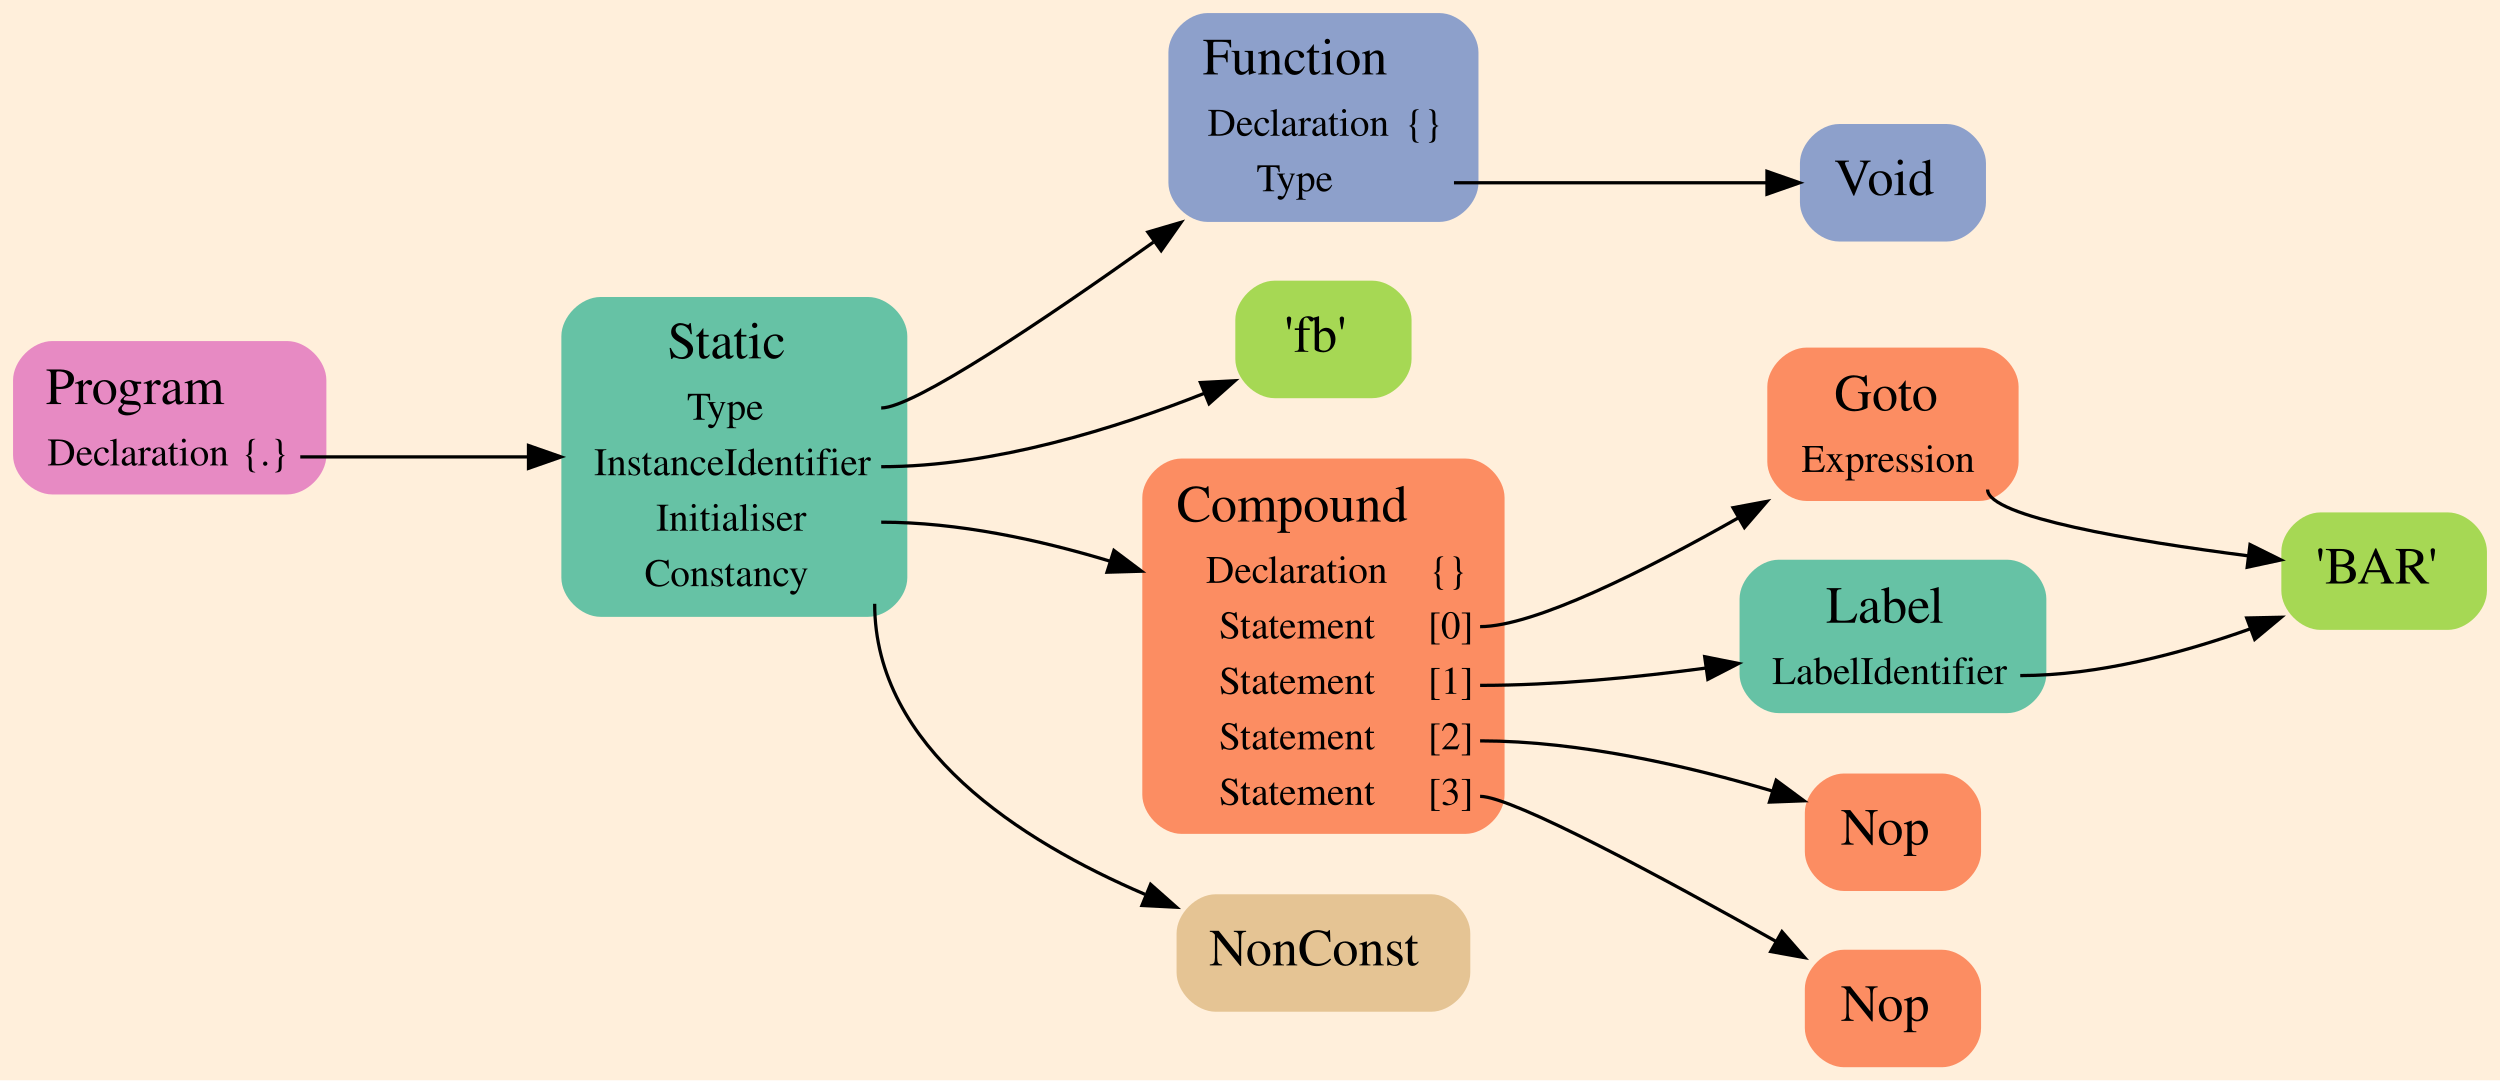
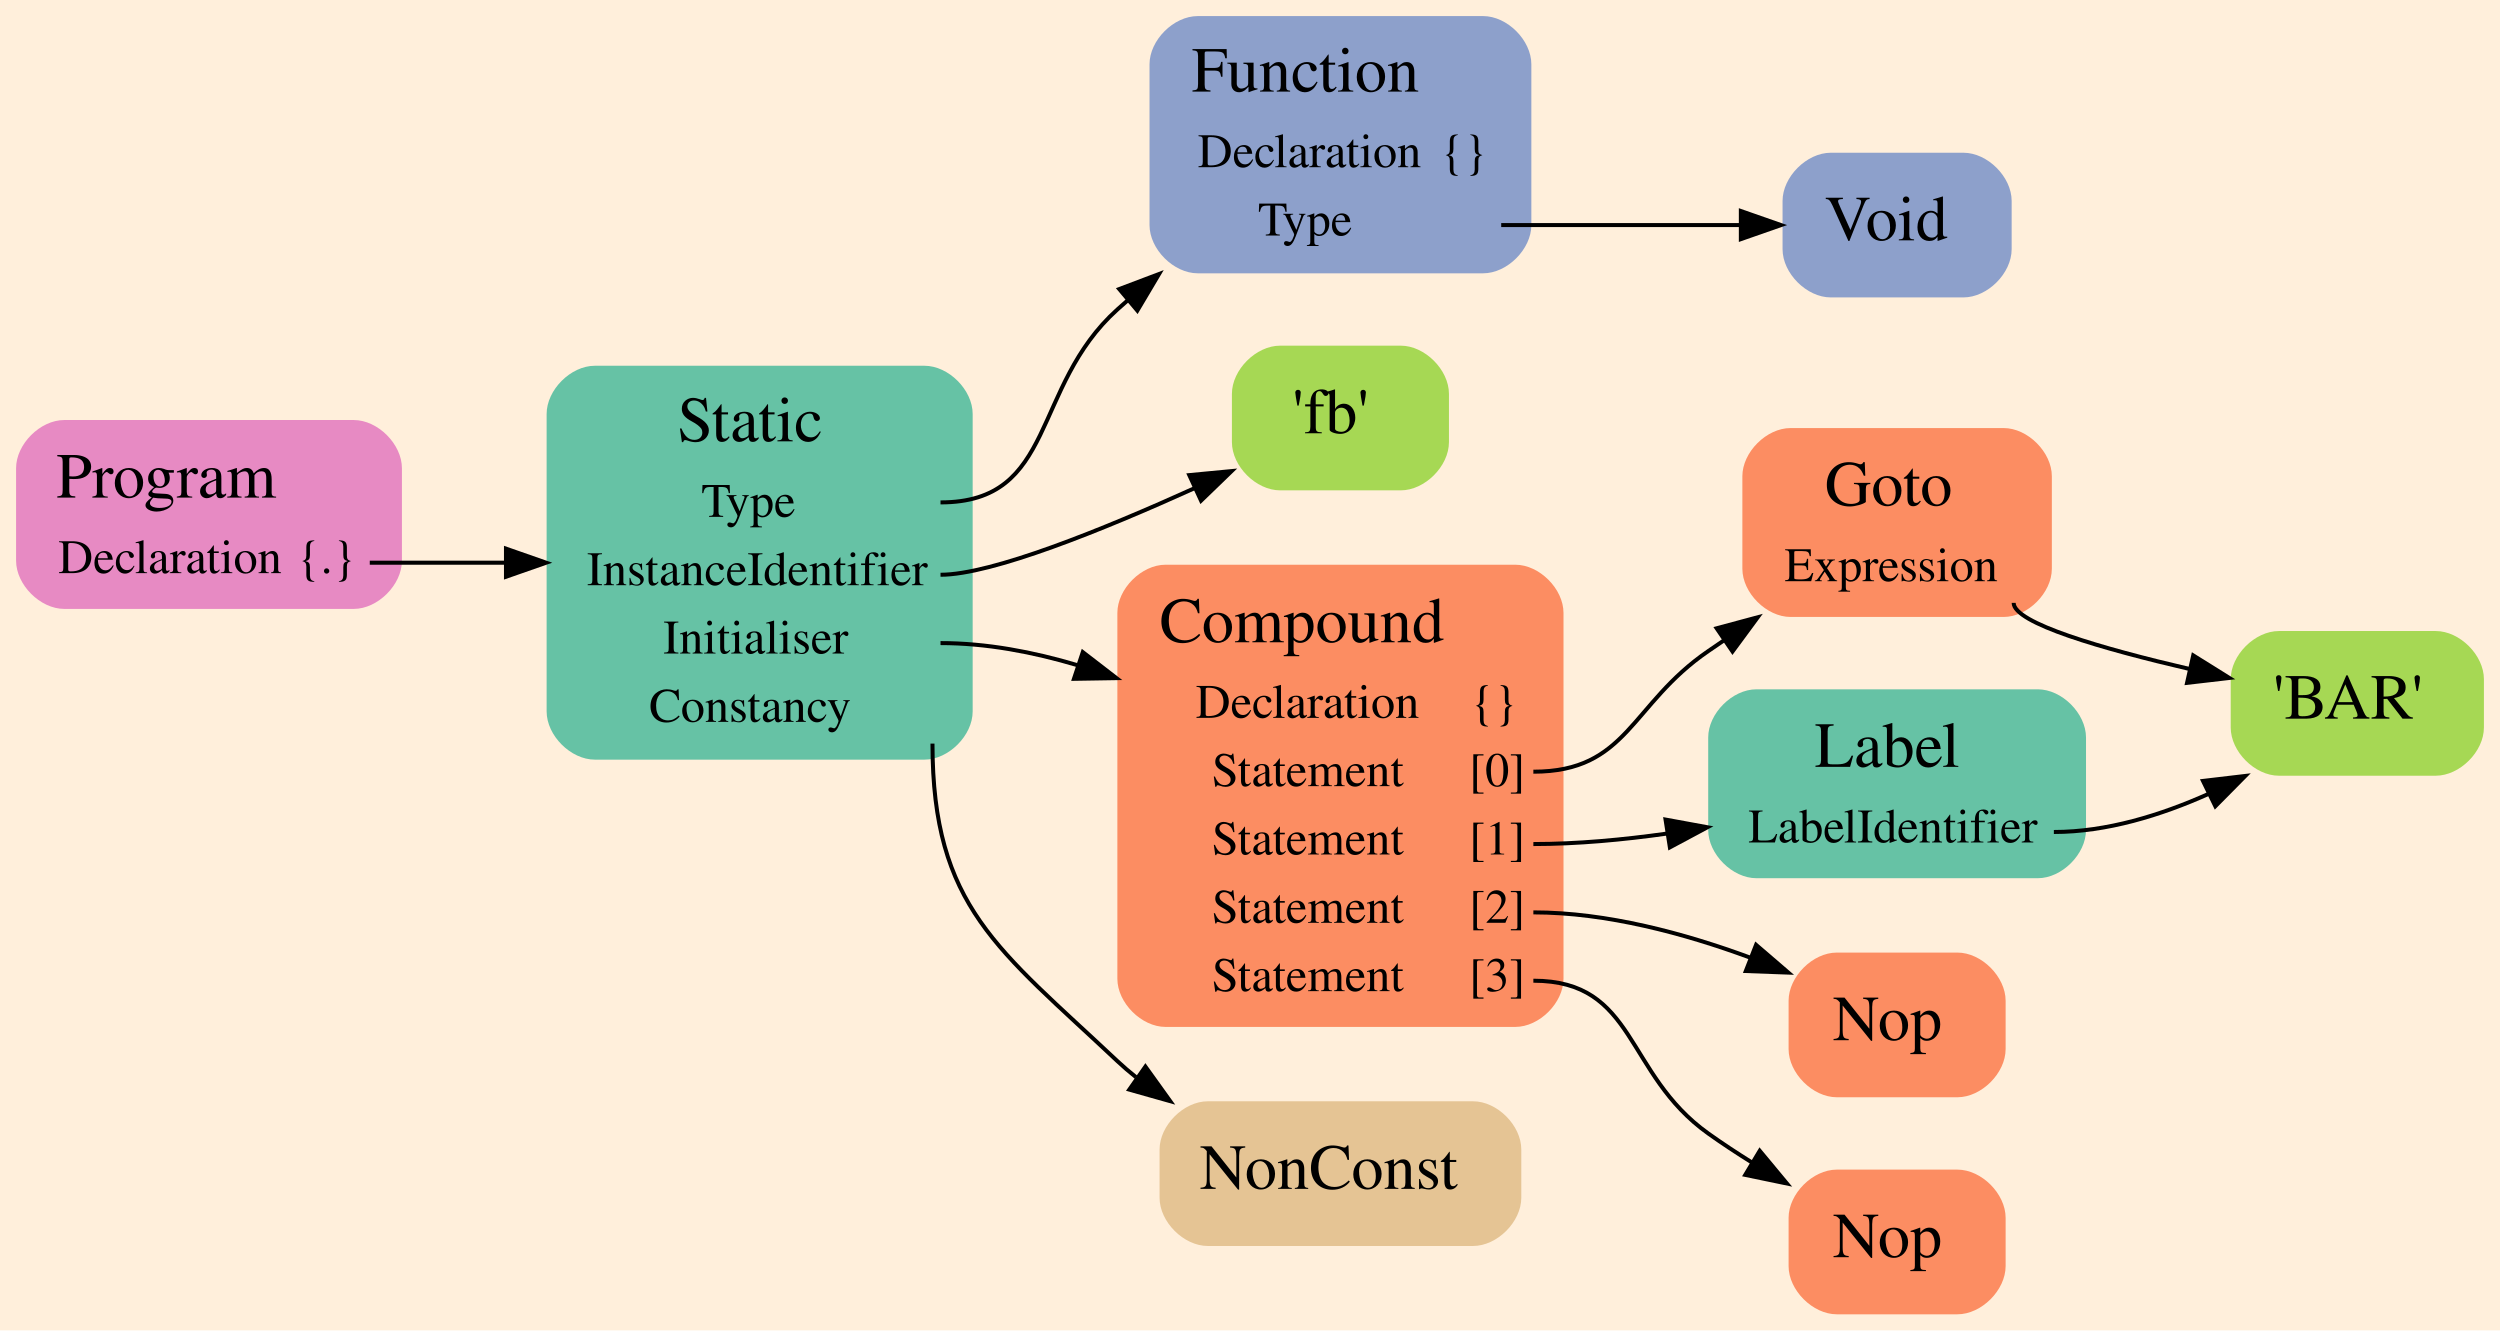
- <svg xmlns="http://www.w3.org/2000/svg" width="766pt" height="331pt" viewBox="0.00 0.00 766.00 331.00">
+ <svg xmlns="http://www.w3.org/2000/svg" width="622pt" height="331pt" viewBox="0.00 0.00 622.00 331.00">
  <g id="graph0" class="graph" transform="scale(1 1) rotate(0) translate(4 327)">
-     <polygon fill="#ffefdb" stroke="transparent" points="-4,4 -4,-327 762,-327 762,4 -4,4" />
+     <polygon fill="#ffefdb" stroke="transparent" points="-4,4 -4,-327 618,-327 618,4 -4,4" />
    <g id="node1" class="node">
      <path fill="#e78ac3" stroke="transparent" d="M84,-222.5C84,-222.5 12,-222.5 12,-222.5 6,-222.5 0,-216.5 0,-210.5 0,-210.5 0,-187.5 0,-187.5 0,-181.5 6,-175.5 12,-175.5 12,-175.5 84,-175.5 84,-175.5 90,-175.5 96,-181.5 96,-187.5 96,-187.5 96,-210.5 96,-210.5 96,-216.5 90,-222.5 84,-222.5" />
      <text text-anchor="start" x="10" y="-203.2" font-family="Times,serif" font-size="16.00" fill="#000000">Program</text>
      <text text-anchor="start" x="10.5" y="-184.4" font-family="Times,serif" font-size="12.00" fill="#000000">Declaration</text>
      <text text-anchor="start" x="70" y="-184.4" font-family="Times,serif" font-size="12.00" fill="#000000">{.}</text>
    </g>
    <g id="node2" class="node">
-       <path fill="#66c2a5" stroke="transparent" d="M262,-236C262,-236 180,-236 180,-236 174,-236 168,-230 168,-224 168,-224 168,-150 168,-150 168,-144 174,-138 180,-138 180,-138 262,-138 262,-138 268,-138 274,-144 274,-150 274,-150 274,-224 274,-224 274,-230 268,-236 262,-236" />
-       <text text-anchor="start" x="200.5" y="-217.2" font-family="Times,serif" font-size="16.00" fill="#000000">Static</text>
-       <text text-anchor="start" x="206.5" y="-198.4" font-family="Times,serif" font-size="12.00" fill="#000000">Type</text>
-       <text text-anchor="start" x="178" y="-181.4" font-family="Times,serif" font-size="12.00" fill="#000000">InstanceIdentifier</text>
-       <text text-anchor="start" x="197" y="-164.4" font-family="Times,serif" font-size="12.00" fill="#000000">Initialiser</text>
-       <text text-anchor="start" x="193.5" y="-147.4" font-family="Times,serif" font-size="12.00" fill="#000000">Constancy</text>
+       <path fill="#66c2a5" stroke="transparent" d="M226,-236C226,-236 144,-236 144,-236 138,-236 132,-230 132,-224 132,-224 132,-150 132,-150 132,-144 138,-138 144,-138 144,-138 226,-138 226,-138 232,-138 238,-144 238,-150 238,-150 238,-224 238,-224 238,-230 232,-236 226,-236" />
+       <text text-anchor="start" x="164.5" y="-217.2" font-family="Times,serif" font-size="16.00" fill="#000000">Static</text>
+       <text text-anchor="start" x="170.5" y="-198.4" font-family="Times,serif" font-size="12.00" fill="#000000">Type</text>
+       <text text-anchor="start" x="142" y="-181.4" font-family="Times,serif" font-size="12.00" fill="#000000">InstanceIdentifier</text>
+       <text text-anchor="start" x="161" y="-164.4" font-family="Times,serif" font-size="12.00" fill="#000000">Initialiser</text>
+       <text text-anchor="start" x="157.5" y="-147.4" font-family="Times,serif" font-size="12.00" fill="#000000">Constancy</text>
    </g>
    <g id="edge1" class="edge">
-       <path fill="none" stroke="#000000" d="M88,-187C110.724,-187 135.632,-187 157.687,-187" />
-       <polygon fill="#000000" stroke="#000000" points="157.93,-190.5 167.93,-187 157.93,-183.5 157.93,-190.5" />
+       <path fill="none" stroke="#000000" d="M88,-187C98.895,-187 110.478,-187 121.706,-187" />
+       <polygon fill="#000000" stroke="#000000" points="121.887,-190.5 131.887,-187 121.887,-183.5 121.887,-190.5" />
    </g>
    <g id="node3" class="node">
-       <path fill="#8da0cb" stroke="transparent" d="M437,-323C437,-323 366,-323 366,-323 360,-323 354,-317 354,-311 354,-311 354,-271 354,-271 354,-265 360,-259 366,-259 366,-259 437,-259 437,-259 443,-259 449,-265 449,-271 449,-271 449,-311 449,-311 449,-317 443,-323 437,-323" />
-       <text text-anchor="start" x="364.5" y="-304.2" font-family="Times,serif" font-size="16.00" fill="#000000">Function</text>
-       <text text-anchor="start" x="366" y="-285.4" font-family="Times,serif" font-size="12.00" fill="#000000">Declaration</text>
-       <text text-anchor="start" x="426.5" y="-285.4" font-family="Times,serif" font-size="12.00" fill="#000000">{}</text>
-       <text text-anchor="start" x="381" y="-268.4" font-family="Times,serif" font-size="12.00" fill="#000000">Type</text>
+       <path fill="#8da0cb" stroke="transparent" d="M365,-323C365,-323 294,-323 294,-323 288,-323 282,-317 282,-311 282,-311 282,-271 282,-271 282,-265 288,-259 294,-259 294,-259 365,-259 365,-259 371,-259 377,-265 377,-271 377,-271 377,-311 377,-311 377,-317 371,-323 365,-323" />
+       <text text-anchor="start" x="292.5" y="-304.2" font-family="Times,serif" font-size="16.00" fill="#000000">Function</text>
+       <text text-anchor="start" x="294" y="-285.4" font-family="Times,serif" font-size="12.00" fill="#000000">Declaration</text>
+       <text text-anchor="start" x="354.5" y="-285.4" font-family="Times,serif" font-size="12.00" fill="#000000">{}</text>
+       <text text-anchor="start" x="309" y="-268.4" font-family="Times,serif" font-size="12.00" fill="#000000">Type</text>
    </g>
    <g id="edge2" class="edge">
-       <path fill="none" stroke="#000000" d="M266,-202C275.86,-202 315.522,-228.665 349.408,-252.804" />
-       <polygon fill="#000000" stroke="#000000" points="347.709,-255.892 357.877,-258.869 351.784,-250.201 347.709,-255.892" />
+       <path fill="none" stroke="#000000" d="M230,-202C258.94,-202 252.484,-230.646 274,-250 274.824,-250.741 275.661,-251.482 276.508,-252.222" />
+       <polygon fill="#000000" stroke="#000000" points="274.469,-255.08 284.378,-258.83 278.97,-249.719 274.469,-255.08" />
    </g>
    <g id="node5" class="node">
-       <path fill="#a6d854" stroke="transparent" d="M416.5,-241C416.5,-241 386.5,-241 386.5,-241 380.5,-241 374.5,-235 374.5,-229 374.5,-229 374.5,-217 374.5,-217 374.5,-211 380.5,-205 386.5,-205 386.5,-205 416.5,-205 416.5,-205 422.5,-205 428.5,-211 428.5,-217 428.5,-217 428.5,-229 428.5,-229 428.5,-235 422.5,-241 416.5,-241" />
-       <text text-anchor="start" x="389.5" y="-219.2" font-family="Times,serif" font-size="16.00" fill="#000000">'fb'</text>
+       <path fill="#a6d854" stroke="transparent" d="M344.5,-241C344.5,-241 314.5,-241 314.5,-241 308.5,-241 302.5,-235 302.5,-229 302.5,-229 302.5,-217 302.5,-217 302.5,-211 308.5,-205 314.5,-205 314.5,-205 344.5,-205 344.5,-205 350.5,-205 356.5,-211 356.5,-217 356.5,-217 356.5,-229 356.5,-229 356.5,-235 350.5,-241 344.5,-241" />
+       <text text-anchor="start" x="317.5" y="-219.2" font-family="Times,serif" font-size="16.00" fill="#000000">'fb'</text>
    </g>
    <g id="edge3" class="edge">
-       <path fill="none" stroke="#000000" d="M266,-184C300.556,-184 338.203,-195.859 365.025,-206.498" />
-       <polygon fill="#000000" stroke="#000000" points="363.811,-209.782 374.391,-210.338 366.466,-203.306 363.811,-209.782" />
+       <path fill="none" stroke="#000000" d="M230,-184C242.72,-184 270.356,-195.187 293.282,-205.578" />
+       <polygon fill="#000000" stroke="#000000" points="291.892,-208.791 302.439,-209.796 294.82,-202.433 291.892,-208.791" />
    </g>
    <g id="node6" class="node">
-       <path fill="#fc8d62" stroke="transparent" d="M445,-186.5C445,-186.5 358,-186.5 358,-186.5 352,-186.5 346,-180.5 346,-174.5 346,-174.5 346,-83.5 346,-83.5 346,-77.5 352,-71.5 358,-71.5 358,-71.5 445,-71.5 445,-71.5 451,-71.5 457,-77.5 457,-83.5 457,-83.5 457,-174.5 457,-174.5 457,-180.5 451,-186.5 445,-186.5" />
-       <text text-anchor="start" x="356.5" y="-167.2" font-family="Times,serif" font-size="16.00" fill="#000000">Compound</text>
-       <text text-anchor="start" x="365.5" y="-148.4" font-family="Times,serif" font-size="12.00" fill="#000000">Declaration</text>
-       <text text-anchor="start" x="434" y="-148.4" font-family="Times,serif" font-size="12.00" fill="#000000">{}</text>
-       <text text-anchor="start" x="369.5" y="-131.4" font-family="Times,serif" font-size="12.00" fill="#000000">Statement</text>
-       <text text-anchor="start" x="433.5" y="-131.4" font-family="Times,serif" font-size="12.00" fill="#000000">[0]</text>
-       <text text-anchor="start" x="369.5" y="-114.4" font-family="Times,serif" font-size="12.00" fill="#000000">Statement</text>
-       <text text-anchor="start" x="433.5" y="-114.4" font-family="Times,serif" font-size="12.00" fill="#000000">[1]</text>
-       <text text-anchor="start" x="369.5" y="-97.4" font-family="Times,serif" font-size="12.00" fill="#000000">Statement</text>
-       <text text-anchor="start" x="433.5" y="-97.4" font-family="Times,serif" font-size="12.00" fill="#000000">[2]</text>
-       <text text-anchor="start" x="369.5" y="-80.4" font-family="Times,serif" font-size="12.00" fill="#000000">Statement</text>
-       <text text-anchor="start" x="433.5" y="-80.4" font-family="Times,serif" font-size="12.00" fill="#000000">[3]</text>
+       <path fill="#fc8d62" stroke="transparent" d="M373,-186.5C373,-186.5 286,-186.5 286,-186.5 280,-186.5 274,-180.5 274,-174.5 274,-174.5 274,-83.5 274,-83.5 274,-77.5 280,-71.5 286,-71.5 286,-71.5 373,-71.5 373,-71.5 379,-71.5 385,-77.5 385,-83.5 385,-83.5 385,-174.5 385,-174.5 385,-180.5 379,-186.5 373,-186.5" />
+       <text text-anchor="start" x="284.5" y="-167.2" font-family="Times,serif" font-size="16.00" fill="#000000">Compound</text>
+       <text text-anchor="start" x="293.5" y="-148.4" font-family="Times,serif" font-size="12.00" fill="#000000">Declaration</text>
+       <text text-anchor="start" x="362" y="-148.4" font-family="Times,serif" font-size="12.00" fill="#000000">{}</text>
+       <text text-anchor="start" x="297.5" y="-131.4" font-family="Times,serif" font-size="12.00" fill="#000000">Statement</text>
+       <text text-anchor="start" x="361.5" y="-131.4" font-family="Times,serif" font-size="12.00" fill="#000000">[0]</text>
+       <text text-anchor="start" x="297.5" y="-114.4" font-family="Times,serif" font-size="12.00" fill="#000000">Statement</text>
+       <text text-anchor="start" x="361.5" y="-114.4" font-family="Times,serif" font-size="12.00" fill="#000000">[1]</text>
+       <text text-anchor="start" x="297.5" y="-97.4" font-family="Times,serif" font-size="12.00" fill="#000000">Statement</text>
+       <text text-anchor="start" x="361.5" y="-97.4" font-family="Times,serif" font-size="12.00" fill="#000000">[2]</text>
+       <text text-anchor="start" x="297.5" y="-80.4" font-family="Times,serif" font-size="12.00" fill="#000000">Statement</text>
+       <text text-anchor="start" x="361.5" y="-80.4" font-family="Times,serif" font-size="12.00" fill="#000000">[3]</text>
    </g>
    <g id="edge4" class="edge">
-       <path fill="none" stroke="#000000" d="M266,-167C289.411,-167 314.28,-161.676 336.235,-155.014" />
-       <polygon fill="#000000" stroke="#000000" points="337.307,-158.346 345.777,-151.981 335.187,-151.675 337.307,-158.346" />
+       <path fill="none" stroke="#000000" d="M230,-167C241.37,-167 253.018,-164.808 264.155,-161.476" />
+       <polygon fill="#000000" stroke="#000000" points="265.4,-164.751 273.791,-158.282 263.197,-158.107 265.4,-164.751" />
    </g>
    <g id="node12" class="node">
-       <path fill="#e5c494" stroke="transparent" d="M434.5,-53C434.5,-53 368.5,-53 368.5,-53 362.5,-53 356.5,-47 356.5,-41 356.5,-41 356.5,-29 356.5,-29 356.5,-23 362.5,-17 368.5,-17 368.5,-17 434.5,-17 434.5,-17 440.5,-17 446.5,-23 446.5,-29 446.5,-29 446.5,-41 446.5,-41 446.5,-47 440.5,-53 434.5,-53" />
-       <text text-anchor="start" x="366.5" y="-31.2" font-family="Times,serif" font-size="16.00" fill="#000000">NonConst</text>
+       <path fill="#e5c494" stroke="transparent" d="M362.5,-53C362.5,-53 296.5,-53 296.5,-53 290.5,-53 284.5,-47 284.5,-41 284.5,-41 284.5,-29 284.5,-29 284.5,-23 290.5,-17 296.5,-17 296.5,-17 362.5,-17 362.5,-17 368.5,-17 374.5,-23 374.5,-29 374.5,-29 374.5,-41 374.5,-41 374.5,-47 368.5,-53 362.5,-53" />
+       <text text-anchor="start" x="294.5" y="-31.2" font-family="Times,serif" font-size="16.00" fill="#000000">NonConst</text>
    </g>
    <g id="edge5" class="edge">
-       <path fill="none" stroke="#000000" d="M264,-142C264,-97.942 308.512,-69.381 346.885,-52.944" />
-       <polygon fill="#000000" stroke="#000000" points="348.544,-56.047 356.477,-49.025 345.896,-49.567 348.544,-56.047" />
+       <path fill="none" stroke="#000000" d="M228,-142C228,-101.37 244.421,-90.854 274,-63 275.473,-61.613 277.028,-60.279 278.645,-58.997" />
+       <polygon fill="#000000" stroke="#000000" points="280.979,-61.635 287.156,-53.027 276.959,-55.904 280.979,-61.635" />
    </g>
    <g id="node4" class="node">
-       <path fill="#8da0cb" stroke="transparent" d="M592.5,-289C592.5,-289 559.5,-289 559.5,-289 553.5,-289 547.5,-283 547.5,-277 547.5,-277 547.5,-265 547.5,-265 547.5,-259 553.5,-253 559.5,-253 559.5,-253 592.5,-253 592.5,-253 598.5,-253 604.5,-259 604.5,-265 604.5,-265 604.5,-277 604.5,-277 604.5,-283 598.5,-289 592.5,-289" />
-       <text text-anchor="start" x="558" y="-267.2" font-family="Times,serif" font-size="16.00" fill="#000000">Void</text>
+       <path fill="#8da0cb" stroke="transparent" d="M484.5,-289C484.5,-289 451.5,-289 451.5,-289 445.5,-289 439.5,-283 439.5,-277 439.5,-277 439.5,-265 439.5,-265 439.5,-259 445.5,-253 451.5,-253 451.5,-253 484.5,-253 484.5,-253 490.5,-253 496.5,-259 496.5,-265 496.5,-265 496.5,-277 496.5,-277 496.5,-283 490.5,-289 484.5,-289" />
+       <text text-anchor="start" x="450" y="-267.2" font-family="Times,serif" font-size="16.00" fill="#000000">Void</text>
    </g>
    <g id="edge6" class="edge">
-       <path fill="none" stroke="#000000" d="M441.5,-271C473.761,-271 510.375,-271 537.247,-271" />
-       <polygon fill="#000000" stroke="#000000" points="537.401,-274.5 547.401,-271 537.401,-267.5 537.401,-274.5" />
+       <path fill="none" stroke="#000000" d="M369.5,-271C389.084,-271 410.859,-271 428.945,-271" />
+       <polygon fill="#000000" stroke="#000000" points="429.123,-274.5 439.123,-271 429.123,-267.5 429.123,-274.5" />
    </g>
    <g id="node7" class="node">
-       <path fill="#fc8d62" stroke="transparent" d="M602.5,-220.5C602.5,-220.5 549.5,-220.5 549.5,-220.5 543.5,-220.5 537.5,-214.5 537.5,-208.5 537.5,-208.5 537.5,-185.5 537.5,-185.5 537.5,-179.5 543.5,-173.5 549.5,-173.5 549.5,-173.5 602.5,-173.5 602.5,-173.5 608.5,-173.5 614.5,-179.5 614.5,-185.5 614.5,-185.5 614.5,-208.5 614.5,-208.5 614.5,-214.5 608.5,-220.5 602.5,-220.5" />
-       <text text-anchor="start" x="558" y="-201.2" font-family="Times,serif" font-size="16.00" fill="#000000">Goto</text>
-       <text text-anchor="start" x="548" y="-182.4" font-family="Times,serif" font-size="12.00" fill="#000000">Expression</text>
+       <path fill="#fc8d62" stroke="transparent" d="M494.5,-220.5C494.5,-220.5 441.5,-220.5 441.5,-220.5 435.5,-220.5 429.5,-214.5 429.5,-208.5 429.5,-208.5 429.5,-185.5 429.5,-185.5 429.5,-179.5 435.5,-173.5 441.5,-173.5 441.5,-173.5 494.5,-173.5 494.5,-173.5 500.5,-173.5 506.5,-179.5 506.5,-185.5 506.5,-185.5 506.5,-208.5 506.5,-208.5 506.5,-214.5 500.5,-220.5 494.5,-220.5" />
+       <text text-anchor="start" x="450" y="-201.2" font-family="Times,serif" font-size="16.00" fill="#000000">Goto</text>
+       <text text-anchor="start" x="440" y="-182.4" font-family="Times,serif" font-size="12.00" fill="#000000">Expression</text>
    </g>
    <g id="edge7" class="edge">
-       <path fill="none" stroke="#000000" d="M449.5,-135C465.957,-135 500.071,-152.134 528.729,-168.388" />
-       <polygon fill="#000000" stroke="#000000" points="527.007,-171.435 537.422,-173.384 530.495,-165.366 527.007,-171.435" />
+       <path fill="none" stroke="#000000" d="M377.5,-135C400.985,-135 401.627,-151.725 421,-165 422.247,-165.854 423.513,-166.721 424.791,-167.596" />
+       <polygon fill="#000000" stroke="#000000" points="423.102,-170.68 433.333,-173.431 427.05,-164.9 423.102,-170.68" />
    </g>
    <g id="node9" class="node">
-       <path fill="#66c2a5" stroke="transparent" d="M611,-155.5C611,-155.5 541,-155.5 541,-155.5 535,-155.5 529,-149.5 529,-143.5 529,-143.5 529,-120.5 529,-120.5 529,-114.5 535,-108.5 541,-108.5 541,-108.5 611,-108.5 611,-108.5 617,-108.5 623,-114.5 623,-120.5 623,-120.5 623,-143.5 623,-143.5 623,-149.5 617,-155.5 611,-155.5" />
-       <text text-anchor="start" x="555.5" y="-136.2" font-family="Times,serif" font-size="16.00" fill="#000000">Label</text>
-       <text text-anchor="start" x="539" y="-117.4" font-family="Times,serif" font-size="12.00" fill="#000000">LabelIdentifier</text>
+       <path fill="#66c2a5" stroke="transparent" d="M503,-155.5C503,-155.5 433,-155.5 433,-155.5 427,-155.5 421,-149.5 421,-143.5 421,-143.5 421,-120.5 421,-120.5 421,-114.5 427,-108.5 433,-108.5 433,-108.5 503,-108.5 503,-108.5 509,-108.5 515,-114.5 515,-120.5 515,-120.5 515,-143.5 515,-143.5 515,-149.5 509,-155.5 503,-155.5" />
+       <text text-anchor="start" x="447.5" y="-136.2" font-family="Times,serif" font-size="16.00" fill="#000000">Label</text>
+       <text text-anchor="start" x="431" y="-117.4" font-family="Times,serif" font-size="12.00" fill="#000000">LabelIdentifier</text>
    </g>
    <g id="edge8" class="edge">
-       <path fill="none" stroke="#000000" d="M449.5,-117C472.219,-117 497.076,-119.415 518.695,-122.308" />
-       <polygon fill="#000000" stroke="#000000" points="518.313,-125.788 528.702,-123.71 519.284,-118.856 518.313,-125.788" />
+       <path fill="none" stroke="#000000" d="M377.5,-117C388.352,-117 399.839,-118.063 410.854,-119.623" />
+       <polygon fill="#000000" stroke="#000000" points="410.384,-123.091 420.805,-121.178 411.466,-116.175 410.384,-123.091" />
    </g>
    <g id="node10" class="node">
-       <path fill="#fc8d62" stroke="transparent" d="M591,-90C591,-90 561,-90 561,-90 555,-90 549,-84 549,-78 549,-78 549,-66 549,-66 549,-60 555,-54 561,-54 561,-54 591,-54 591,-54 597,-54 603,-60 603,-66 603,-66 603,-78 603,-78 603,-84 597,-90 591,-90" />
-       <text text-anchor="start" x="560" y="-68.2" font-family="Times,serif" font-size="16.00" fill="#000000">Nop</text>
+       <path fill="#fc8d62" stroke="transparent" d="M483,-90C483,-90 453,-90 453,-90 447,-90 441,-84 441,-78 441,-78 441,-66 441,-66 441,-60 447,-54 453,-54 453,-54 483,-54 483,-54 489,-54 495,-60 495,-66 495,-66 495,-78 495,-78 495,-84 489,-90 483,-90" />
+       <text text-anchor="start" x="452" y="-68.2" font-family="Times,serif" font-size="16.00" fill="#000000">Nop</text>
    </g>
    <g id="edge9" class="edge">
-       <path fill="none" stroke="#000000" d="M449.5,-100C480.143,-100 513.995,-92.071 538.964,-84.651" />
-       <polygon fill="#000000" stroke="#000000" points="540.221,-87.927 548.746,-81.636 538.159,-81.237 540.221,-87.927" />
+       <path fill="none" stroke="#000000" d="M377.5,-100C395.751,-100 415.184,-94.739 431.345,-88.778" />
+       <polygon fill="#000000" stroke="#000000" points="432.911,-91.923 440.945,-85.016 430.357,-85.406 432.911,-91.923" />
    </g>
    <g id="node11" class="node">
-       <path fill="#fc8d62" stroke="transparent" d="M591,-36C591,-36 561,-36 561,-36 555,-36 549,-30 549,-24 549,-24 549,-12 549,-12 549,-6 555,0 561,0 561,0 591,0 591,0 597,0 603,-6 603,-12 603,-12 603,-24 603,-24 603,-30 597,-36 591,-36" />
-       <text text-anchor="start" x="560" y="-14.2" font-family="Times,serif" font-size="16.00" fill="#000000">Nop</text>
+       <path fill="#fc8d62" stroke="transparent" d="M483,-36C483,-36 453,-36 453,-36 447,-36 441,-30 441,-24 441,-24 441,-12 441,-12 441,-6 447,0 453,0 453,0 483,0 483,0 489,0 495,-6 495,-12 495,-12 495,-24 495,-24 495,-30 489,-36 483,-36" />
+       <text text-anchor="start" x="452" y="-14.2" font-family="Times,serif" font-size="16.00" fill="#000000">Nop</text>
    </g>
    <g id="edge10" class="edge">
-       <path fill="none" stroke="#000000" d="M449.5,-83C459.388,-83 506.43,-57.55 540.259,-38.5" />
-       <polygon fill="#000000" stroke="#000000" points="541.995,-41.539 548.975,-33.569 538.548,-35.447 541.995,-41.539" />
+       <path fill="none" stroke="#000000" d="M377.5,-83C403.171,-83 400.103,-59.91 421,-45 424.447,-42.541 428.135,-40.111 431.872,-37.778" />
+       <polygon fill="#000000" stroke="#000000" points="433.822,-40.689 440.591,-32.538 430.216,-34.689 433.822,-40.689" />
    </g>
    <g id="node8" class="node">
-       <path fill="#a6d854" stroke="transparent" d="M746,-170C746,-170 707,-170 707,-170 701,-170 695,-164 695,-158 695,-158 695,-146 695,-146 695,-140 701,-134 707,-134 707,-134 746,-134 746,-134 752,-134 758,-140 758,-146 758,-146 758,-158 758,-158 758,-164 752,-170 746,-170" />
-       <text text-anchor="start" x="705.5" y="-148.2" font-family="Times,serif" font-size="16.00" fill="#000000">'BAR'</text>
+       <path fill="#a6d854" stroke="transparent" d="M602,-170C602,-170 563,-170 563,-170 557,-170 551,-164 551,-158 551,-158 551,-146 551,-146 551,-140 557,-134 563,-134 563,-134 602,-134 602,-134 608,-134 614,-140 614,-146 614,-146 614,-158 614,-158 614,-164 608,-170 602,-170" />
+       <text text-anchor="start" x="561.5" y="-148.2" font-family="Times,serif" font-size="16.00" fill="#000000">'BAR'</text>
    </g>
    <g id="edge11" class="edge">
-       <path fill="none" stroke="#000000" d="M605,-177C605,-168.645 649.645,-161.233 684.81,-156.691" />
-       <polygon fill="#000000" stroke="#000000" points="685.405,-160.144 694.894,-155.431 684.538,-153.198 685.405,-160.144" />
+       <path fill="none" stroke="#000000" d="M497,-177C497,-171.971 519.075,-165.598 540.791,-160.545" />
+       <polygon fill="#000000" stroke="#000000" points="541.674,-163.934 550.663,-158.326 540.139,-157.105 541.674,-163.934" />
    </g>
    <g id="edge12" class="edge">
-       <path fill="none" stroke="#000000" d="M615,-120C638.992,-120 664.801,-126.93 685.54,-134.34" />
-       <polygon fill="#000000" stroke="#000000" points="684.392,-137.647 694.984,-137.871 686.843,-131.091 684.392,-137.647" />
+       <path fill="none" stroke="#000000" d="M507,-120C520.143,-120 533.625,-124.162 545.493,-129.483" />
+       <polygon fill="#000000" stroke="#000000" points="544.106,-132.701 554.628,-133.943 547.177,-126.41 544.106,-132.701" />
    </g>
  </g>
</svg>
